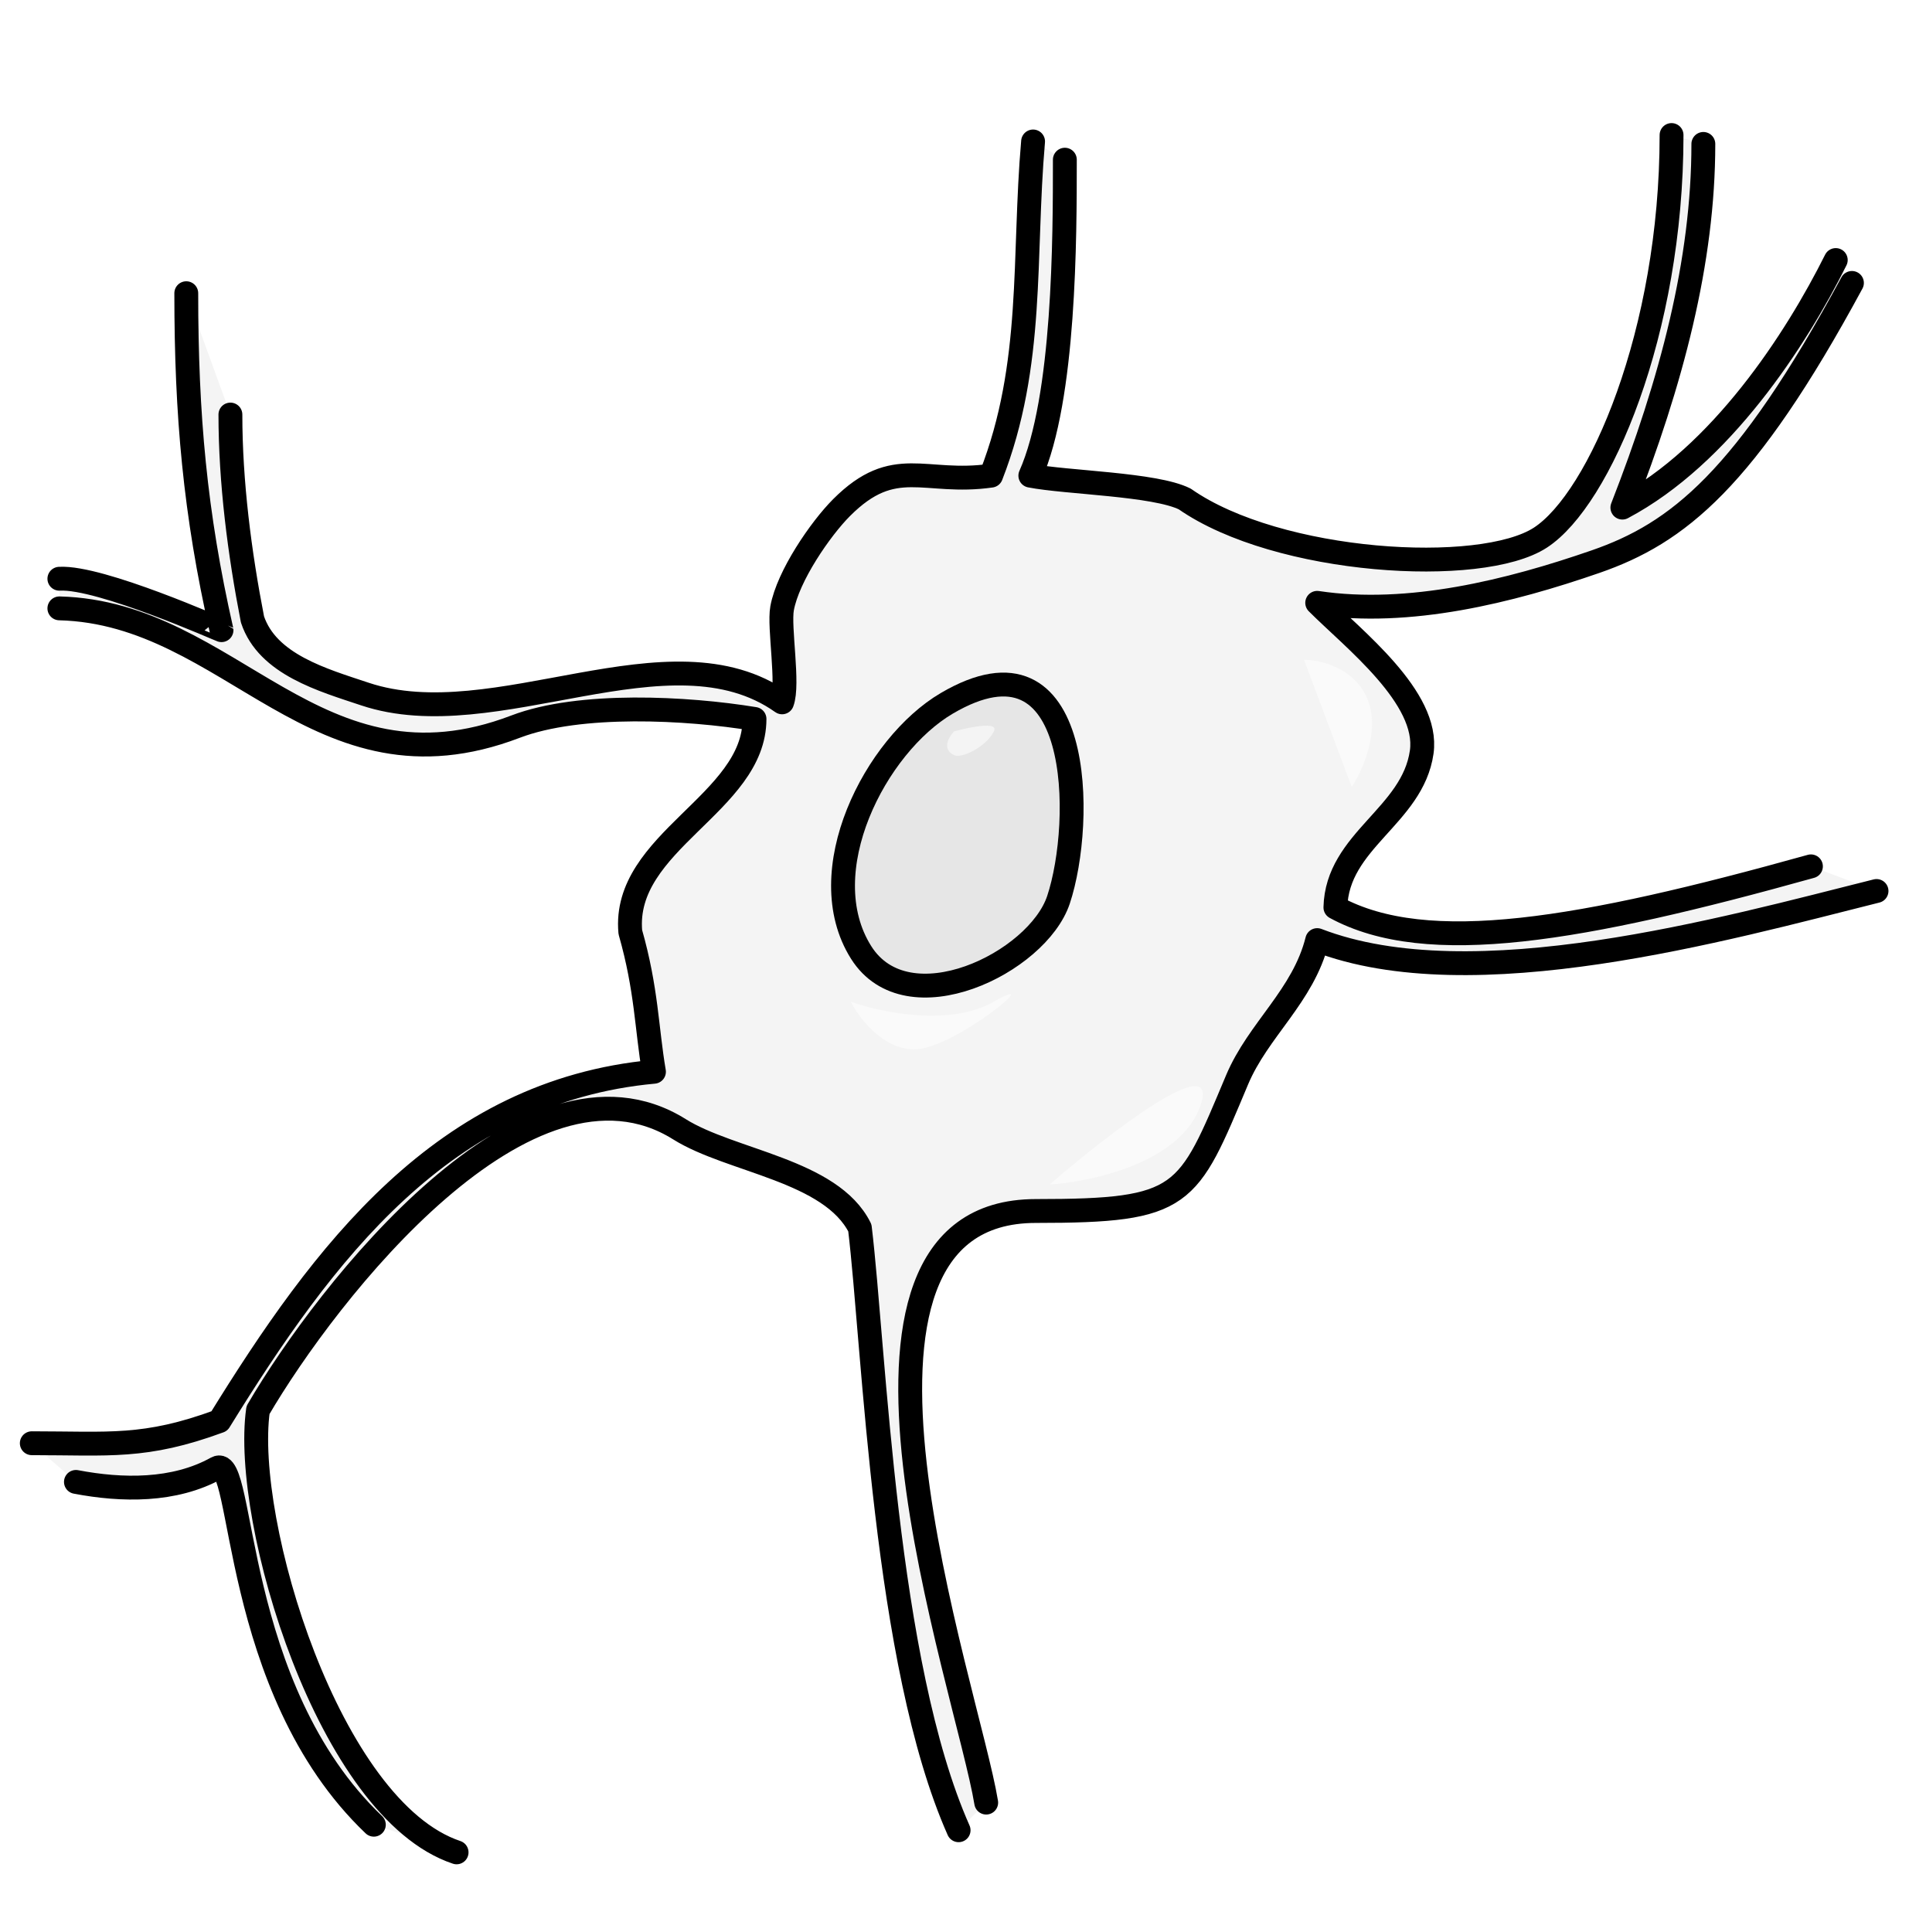
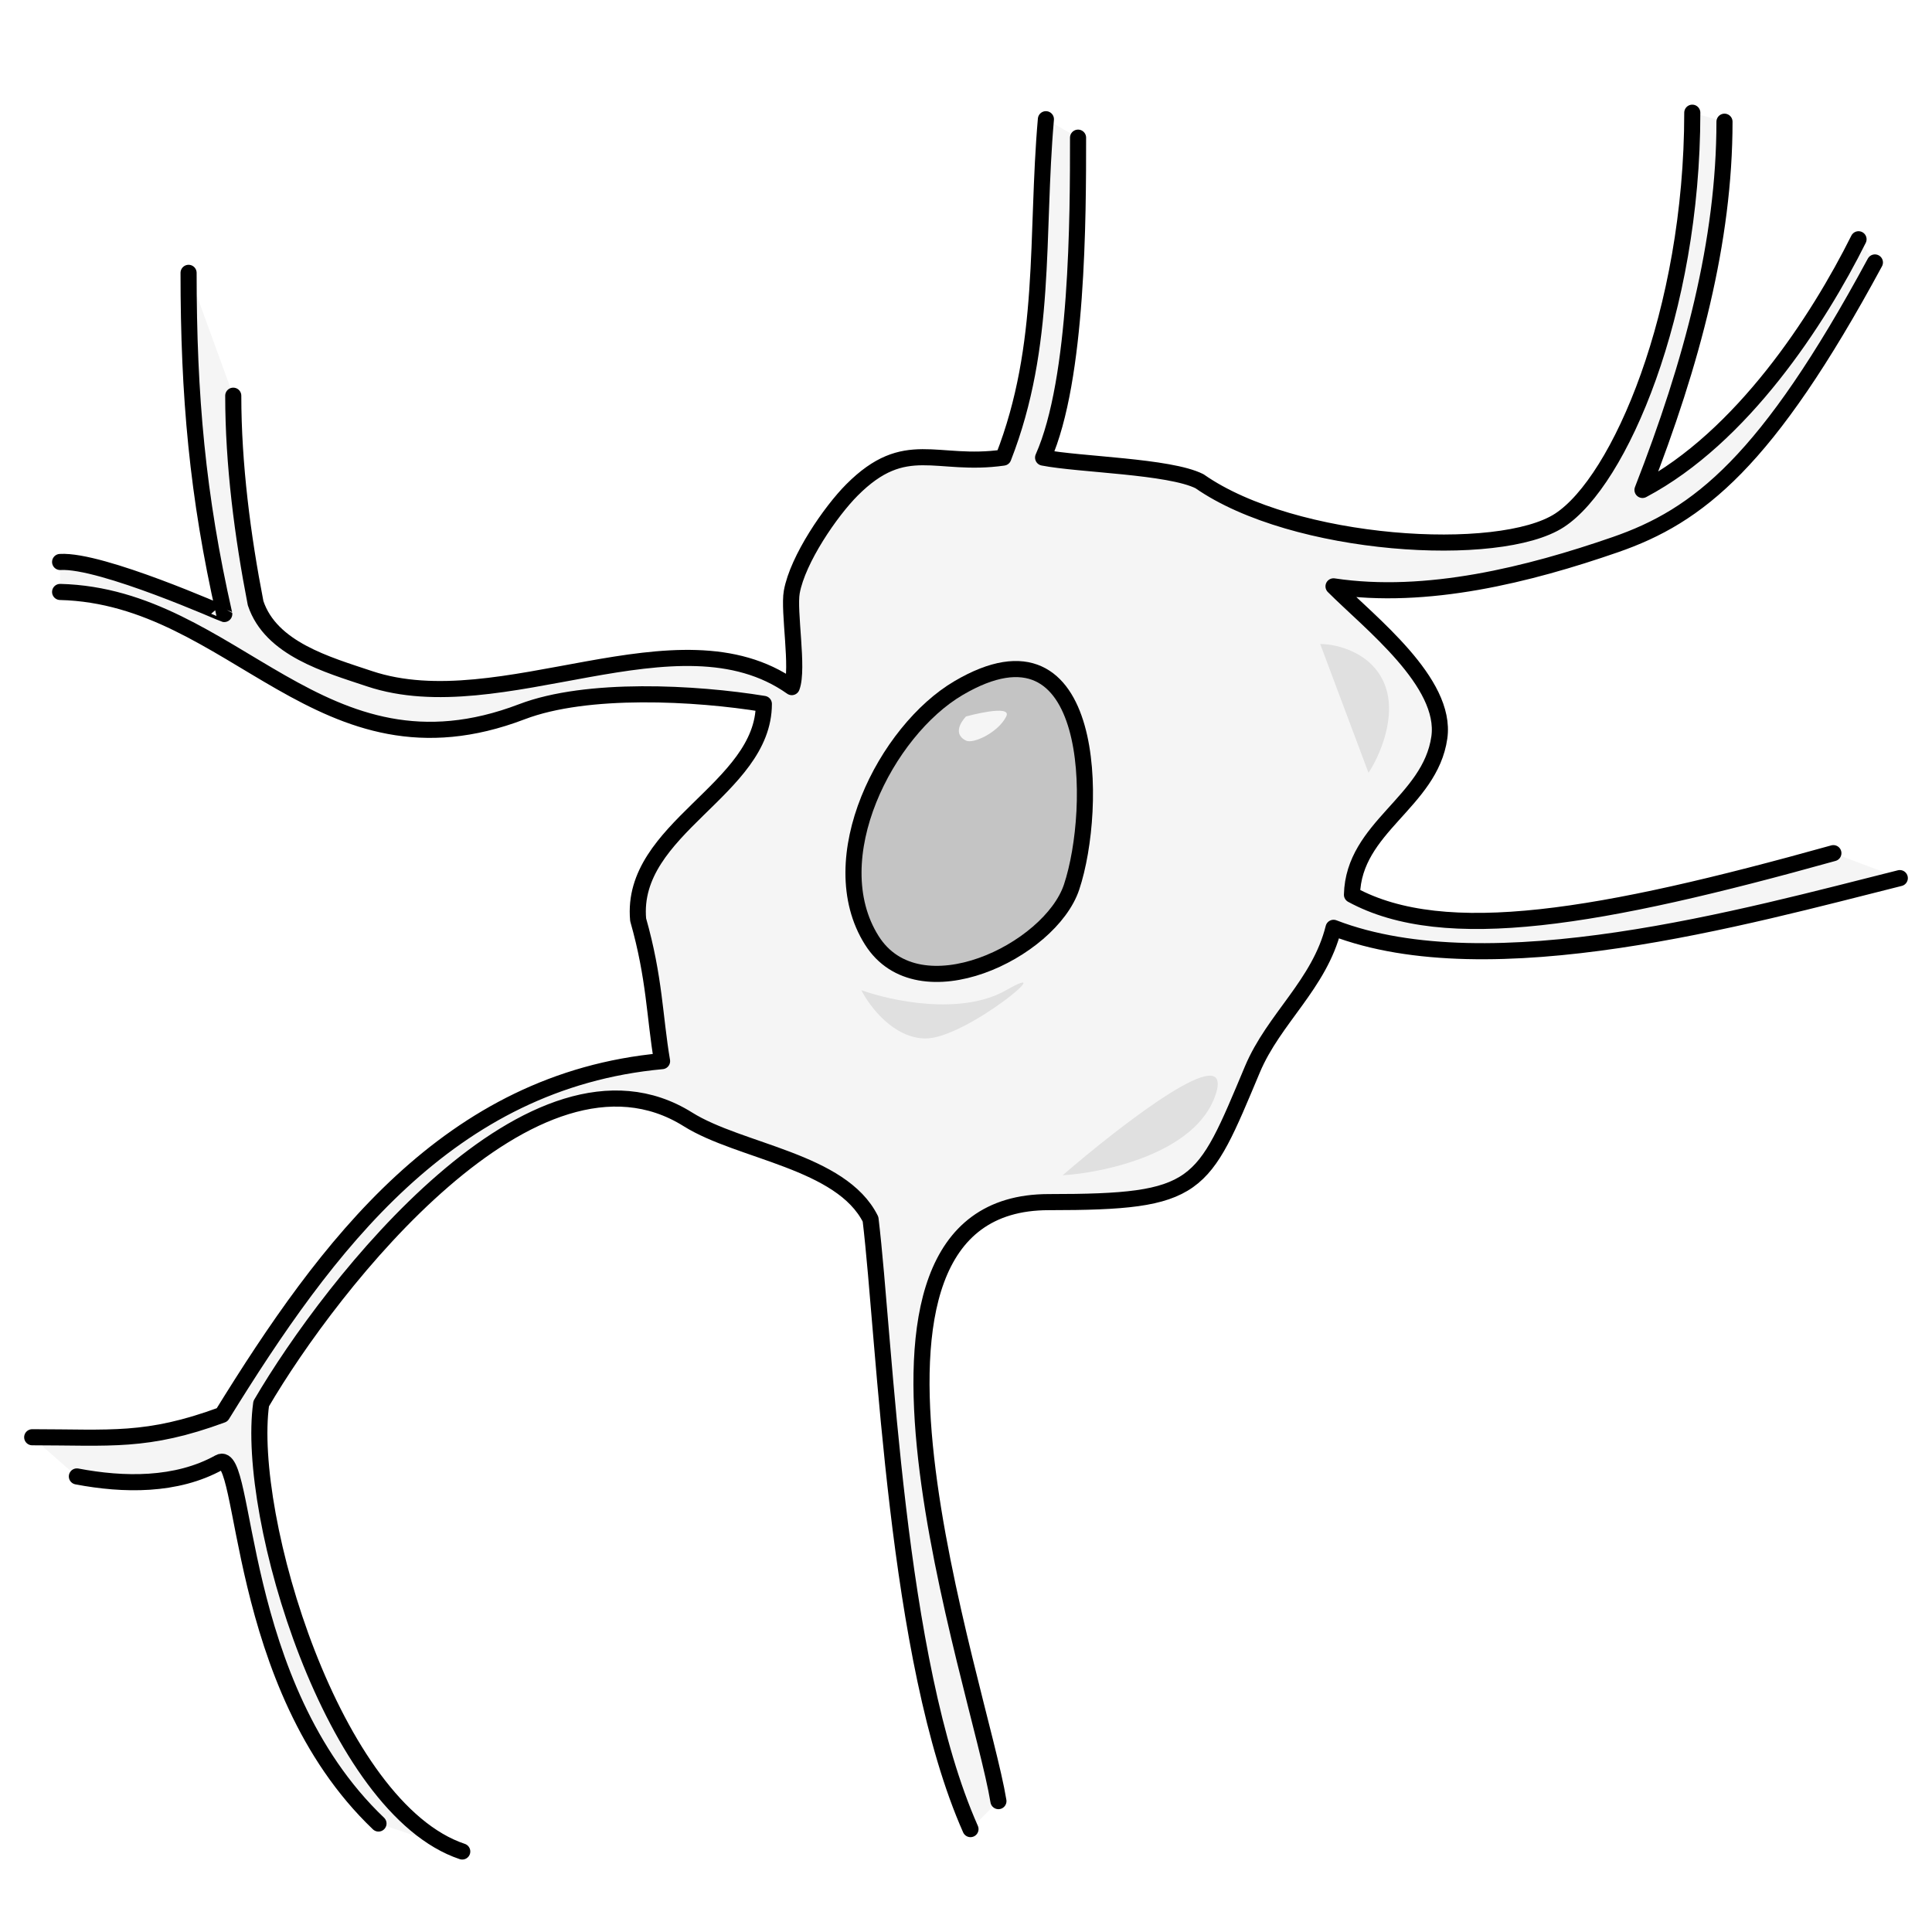
- <svg xmlns="http://www.w3.org/2000/svg" width="80" height="81" viewBox="0 0 80 81" fill="none">
-   <path d="M75.917 36.322C66.296 39.005 59.832 40.138 55.982 38.044C56.049 35.236 59.218 34.216 59.6 31.532C59.925 29.25 56.733 26.791 55.219 25.274C59.075 25.853 63.312 24.785 66.885 23.548C70.324 22.357 73.168 20.13 77.636 11.862L76.958 10.902C75.284 14.258 72.136 19.096 68.012 21.282C70.074 15.996 71.407 10.967 71.407 6.034L70.074 5.661C70.074 13.929 67.062 20.921 64.575 22.541C62.088 24.162 53.576 23.651 49.668 20.921C48.416 20.293 44.703 20.238 43.193 19.942C44.64 16.685 44.64 9.939 44.64 6.695L43.308 5.931C42.884 10.784 43.373 15.263 41.547 19.942C38.756 20.342 37.5 19.055 35.279 21.282C34.398 22.165 33.033 24.146 32.786 25.506C32.643 26.297 33.074 28.689 32.786 29.446C28.08 26.116 20.761 30.924 15.299 29.099C13.547 28.513 11.213 27.863 10.584 25.969C10.043 23.192 9.659 20.212 9.659 17.38L7.809 12.293C7.809 17.393 8.174 21.517 9.286 26.42C9.29 26.439 4.202 24.161 2.489 24.264V25.506C9.723 25.687 13.273 33.649 21.612 30.465C24.304 29.437 28.803 29.679 31.63 30.142C31.63 33.686 26.08 35.288 26.424 39.078C27.111 41.489 27.104 43.107 27.415 44.934C18.578 45.747 13.532 52.56 9.196 59.581C6.066 60.733 4.58 60.508 1.333 60.508L3.183 62.13C5.108 62.498 7.307 62.538 9.08 61.551C10.263 60.892 9.659 70.771 15.672 76.502L19.141 77.661C13.778 75.87 10.164 63.772 10.816 59.117C13.711 54.16 22.134 43.366 28.486 47.346C30.64 48.695 34.839 49.057 36.047 51.48C36.659 56.566 37.078 69.738 40.186 76.734L41.343 75.575C40.568 70.822 33.444 50.772 43.424 50.772C49.685 50.772 49.779 50.227 51.858 45.278C52.746 43.163 54.634 41.76 55.219 39.414C61.732 41.924 72.325 38.944 78.667 37.355L75.917 36.322Z" fill="#F4F4F4" />
-   <path d="M44.373 37.725C43.49 40.372 38.044 43.021 36.099 39.931C33.971 36.552 36.694 31.25 39.688 29.489C45.431 26.111 45.459 34.465 44.373 37.725Z" fill="#E6E6E6" />
-   <path d="M44 49.661C45.778 49.55 49.533 48.728 50.333 46.328C51.133 43.928 46.444 47.55 44 49.661Z" fill="#FAFAFA" />
-   <path d="M56.666 32.995L54.666 27.661C55.333 27.661 56.8 27.994 57.333 29.328C57.867 30.661 57.111 32.328 56.666 32.995Z" fill="#FAFAFA" />
-   <path d="M41.666 41.995C39.8 43.061 36.889 42.439 35.666 41.995C36 42.661 37 43.995 38.333 43.995C40 43.995 44 40.661 41.666 41.995Z" fill="#FAFAFA" />
-   <path d="M41.666 30.661C41.933 30.128 40 30.661 40 30.661C40 30.661 39.333 31.328 40 31.661C40.298 31.81 41.333 31.328 41.666 30.661Z" fill="#F4F4F4" />
-   <path d="M75.917 36.322C66.296 39.005 59.832 40.138 55.982 38.044C56.049 35.236 59.218 34.216 59.6 31.532C59.925 29.25 56.733 26.791 55.219 25.274C59.075 25.853 63.312 24.785 66.885 23.548C70.324 22.357 73.168 20.13 77.636 11.862M43.308 5.931C42.884 10.784 43.373 15.263 41.547 19.942C38.756 20.342 37.5 19.055 35.279 21.282C34.398 22.165 33.033 24.146 32.786 25.506C32.643 26.297 33.074 28.689 32.786 29.446C28.08 26.116 20.761 30.924 15.299 29.099C13.547 28.513 11.213 27.863 10.584 25.969C10.043 23.192 9.659 20.212 9.659 17.38M44.64 6.695C44.64 9.939 44.64 16.685 43.193 19.942C44.703 20.238 48.416 20.293 49.668 20.921C53.576 23.651 62.088 24.162 64.575 22.541C67.062 20.921 70.074 13.929 70.074 5.661M71.407 6.034C71.407 10.967 70.074 15.996 68.012 21.282C72.136 19.096 75.284 14.258 76.958 10.902M19.141 77.661C13.778 75.87 10.164 63.772 10.816 59.117C13.711 54.16 22.134 43.366 28.486 47.346C30.64 48.695 34.839 49.057 36.047 51.48C36.659 56.566 37.078 69.738 40.186 76.734M1.333 60.508C4.58 60.508 6.066 60.733 9.196 59.581C13.532 52.56 18.578 45.747 27.415 44.934C27.104 43.107 27.111 41.489 26.424 39.078C26.08 35.288 31.63 33.686 31.63 30.142C28.803 29.679 24.304 29.437 21.612 30.465C13.273 33.649 9.723 25.687 2.489 25.506M3.183 62.13C5.108 62.498 7.307 62.538 9.08 61.551C10.263 60.892 9.659 70.771 15.672 76.502M7.809 12.293C7.809 17.393 8.174 21.517 9.286 26.42C9.29 26.439 4.202 24.161 2.489 24.264M78.667 37.355C72.325 38.944 61.732 41.924 55.219 39.414C54.634 41.76 52.746 43.163 51.858 45.278C49.779 50.227 49.685 50.772 43.424 50.772C33.444 50.772 40.568 70.822 41.343 75.575" stroke="black" stroke-linecap="round" stroke-linejoin="round" />
-   <path d="M44.373 37.725C43.49 40.372 38.044 43.021 36.099 39.931C33.971 36.552 36.694 31.25 39.688 29.489C45.431 26.111 45.459 34.465 44.373 37.725Z" stroke="black" stroke-linecap="round" />
+ <svg xmlns="http://www.w3.org/2000/svg" width="120" height="120" viewBox="0 0 120 120" fill="none">
+   <path d="M113.875 52.991C99.444 57.016 89.748 58.716 83.973 55.574C84.073 51.362 88.826 49.833 89.4 45.807C89.888 42.384 85.099 38.695 82.828 36.419C88.613 37.288 94.969 35.686 100.327 33.83C105.487 32.044 109.751 28.703 116.454 16.301L115.437 14.861C112.925 19.895 108.204 27.153 102.018 30.431C105.111 22.502 107.111 14.959 107.111 7.559L105.111 7C105.111 19.402 100.593 29.89 96.862 32.321C93.132 34.751 80.364 33.985 74.503 29.89C72.623 28.948 67.054 28.865 64.789 28.422C66.96 23.536 66.96 13.416 66.96 8.551V8.55L64.963 7.405C64.326 14.684 65.06 21.403 62.32 28.422C58.134 29.021 56.25 27.091 52.918 30.431C51.597 31.755 49.549 34.728 49.179 36.767C48.964 37.954 49.611 41.541 49.179 42.678C42.12 37.683 31.141 44.894 22.948 42.156C20.32 41.278 16.82 40.302 15.876 37.462C15.065 33.296 14.488 28.826 14.488 24.578L11.713 16.947C11.713 24.599 12.262 30.784 13.929 38.138C13.936 38.166 6.303 34.75 3.734 34.905V36.767C14.584 37.039 19.91 48.982 32.418 44.206C36.456 42.664 43.205 43.027 47.444 43.721C47.444 49.038 39.12 51.44 39.636 57.125C40.667 60.742 40.656 63.169 41.122 65.909C27.868 67.129 20.298 77.349 13.795 87.879C9.099 89.608 6.87 89.27 2 89.27L4.775 91.704C7.662 92.255 10.961 92.316 13.621 90.835C15.395 89.847 14.488 104.665 23.508 113.262L28.711 115C20.667 112.313 15.246 94.166 16.223 87.184C20.566 79.748 33.201 63.558 42.729 69.527C45.959 71.55 52.258 72.094 54.071 75.728C54.989 83.357 55.618 103.115 60.279 113.609L62.014 111.871C60.853 104.741 50.166 74.666 65.136 74.666C74.528 74.666 74.669 73.848 77.787 66.426C79.12 63.254 81.951 61.148 82.829 57.629C92.598 61.395 108.488 56.924 118 54.541L113.875 52.991Z" fill="#F5F5F5" />
+   <path d="M66.559 55.096C65.236 59.066 57.067 63.039 54.148 58.404C50.957 53.335 55.042 45.382 59.531 42.741C68.146 37.673 68.189 50.206 66.559 55.096Z" fill="#C4C4C4" />
+   <path d="M66 73C68.667 72.834 74.3 71.6 75.5 68C76.7 64.4 69.667 69.834 66 73Z" fill="#E0E0E0" />
+   <path d="M85 48L82 40C83 40 85.2 40.5 86 42.5C86.8 44.5 85.667 47 85 48Z" fill="#E0E0E0" />
+   <path d="M62.5 61.5C59.7 63.1 55.333 62.167 53.5 61.5C54 62.5 55.5 64.5 57.5 64.5C60 64.5 66 59.5 62.5 61.5Z" fill="#E0E0E0" />
+   <path d="M62.5 44.5C62.9 43.7 60 44.5 60 44.5C60 44.5 59 45.5 60 46C60.447 46.224 62 45.5 62.5 44.5Z" fill="#F5F5F5" />
+   <path d="M113.875 52.991C99.444 57.016 89.748 58.716 83.973 55.574C84.073 51.362 88.826 49.833 89.4 45.807C89.888 42.384 85.099 38.695 82.828 36.419C88.613 37.288 94.969 35.686 100.328 33.83C105.487 32.044 109.751 28.703 116.454 16.301M64.963 7.405C64.326 14.684 65.06 21.403 62.32 28.422C58.134 29.021 56.25 27.091 52.918 30.431C51.597 31.755 49.549 34.728 49.179 36.767C48.964 37.954 49.611 41.541 49.179 42.678C42.12 37.683 31.141 44.894 22.948 42.156C20.32 41.278 16.82 40.302 15.876 37.462C15.065 33.296 14.488 28.826 14.488 24.578M66.96 8.55C66.96 13.416 66.96 23.536 64.789 28.422C67.054 28.865 72.623 28.948 74.503 29.89C80.364 33.985 93.132 34.751 96.862 32.321C100.593 29.89 105.111 19.402 105.111 7M107.111 7.559C107.111 14.959 105.111 22.502 102.018 30.431C108.204 27.153 112.925 19.895 115.437 14.861M28.711 115C20.667 112.313 15.246 94.166 16.223 87.184C20.566 79.748 33.201 63.558 42.729 69.527C45.959 71.55 52.258 72.094 54.071 75.728C54.989 83.357 55.618 103.115 60.279 113.609M2 89.27C6.87 89.27 9.099 89.608 13.795 87.879C20.298 77.349 27.868 67.129 41.122 65.909C40.656 63.169 40.667 60.742 39.636 57.125C39.12 51.44 47.444 49.038 47.444 43.721C43.205 43.027 36.456 42.664 32.418 44.206C19.91 48.982 14.584 37.039 3.734 36.767M4.775 91.704C7.662 92.255 10.961 92.316 13.621 90.835C15.395 89.847 14.488 104.665 23.508 113.262M11.713 16.947C11.713 24.599 12.262 30.784 13.929 38.138C13.936 38.166 6.303 34.75 3.734 34.905M118 54.541C108.488 56.924 92.598 61.395 82.829 57.629C81.951 61.148 79.12 63.253 77.787 66.426C74.669 73.848 74.528 74.666 65.136 74.666C50.166 74.666 60.853 104.741 62.014 111.871" stroke="black" stroke-linecap="round" stroke-linejoin="round" />
+   <path d="M66.559 55.096C65.236 59.066 57.067 63.039 54.148 58.404C50.957 53.335 55.042 45.382 59.531 42.741C68.146 37.673 68.189 50.206 66.559 55.096Z" stroke="black" stroke-linecap="round" />
</svg>
